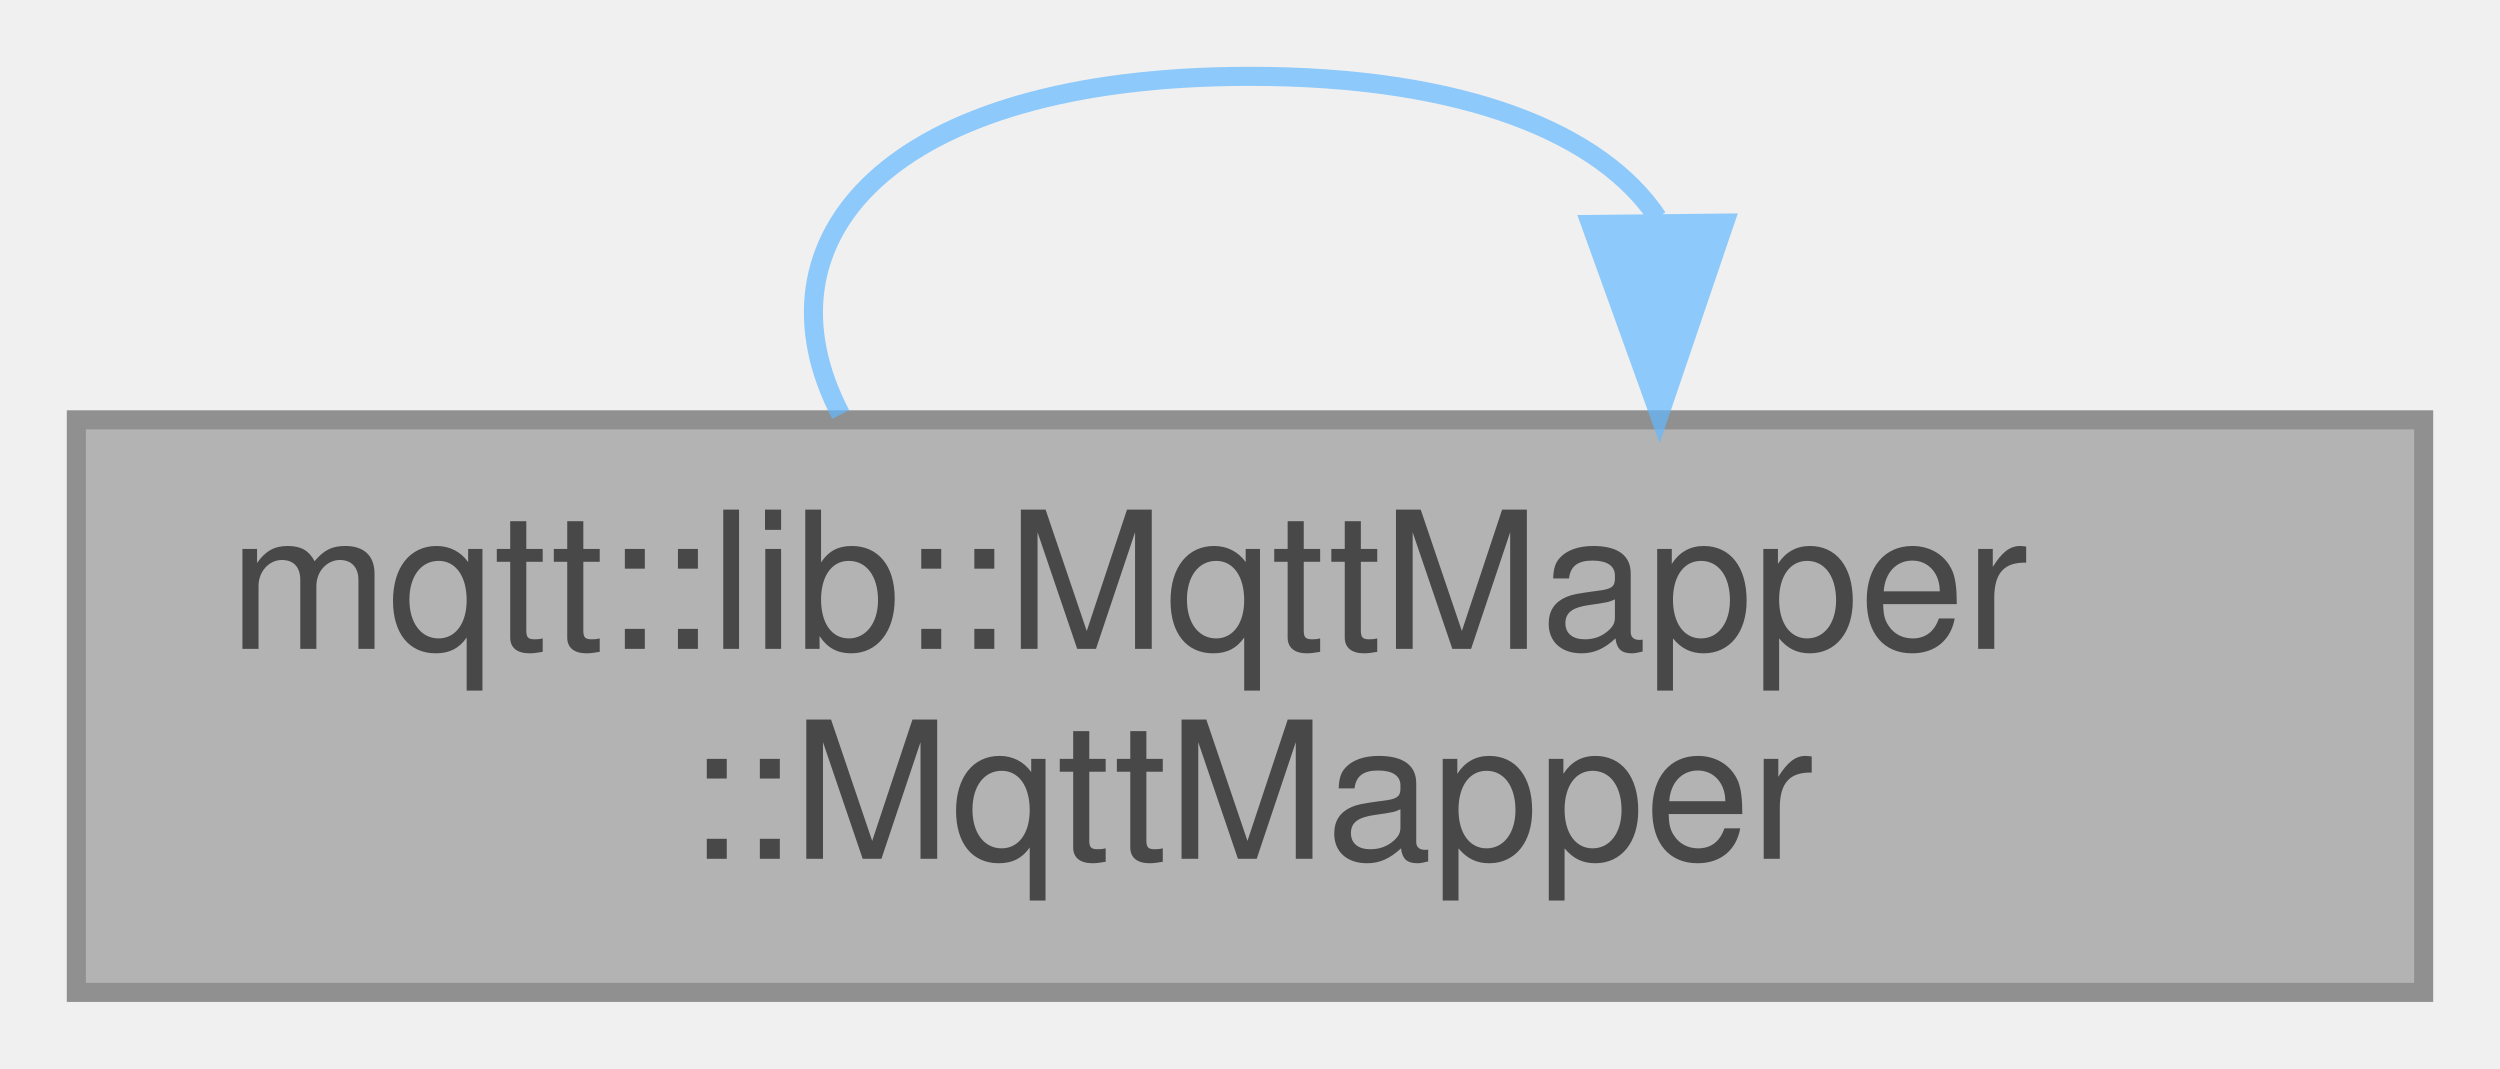
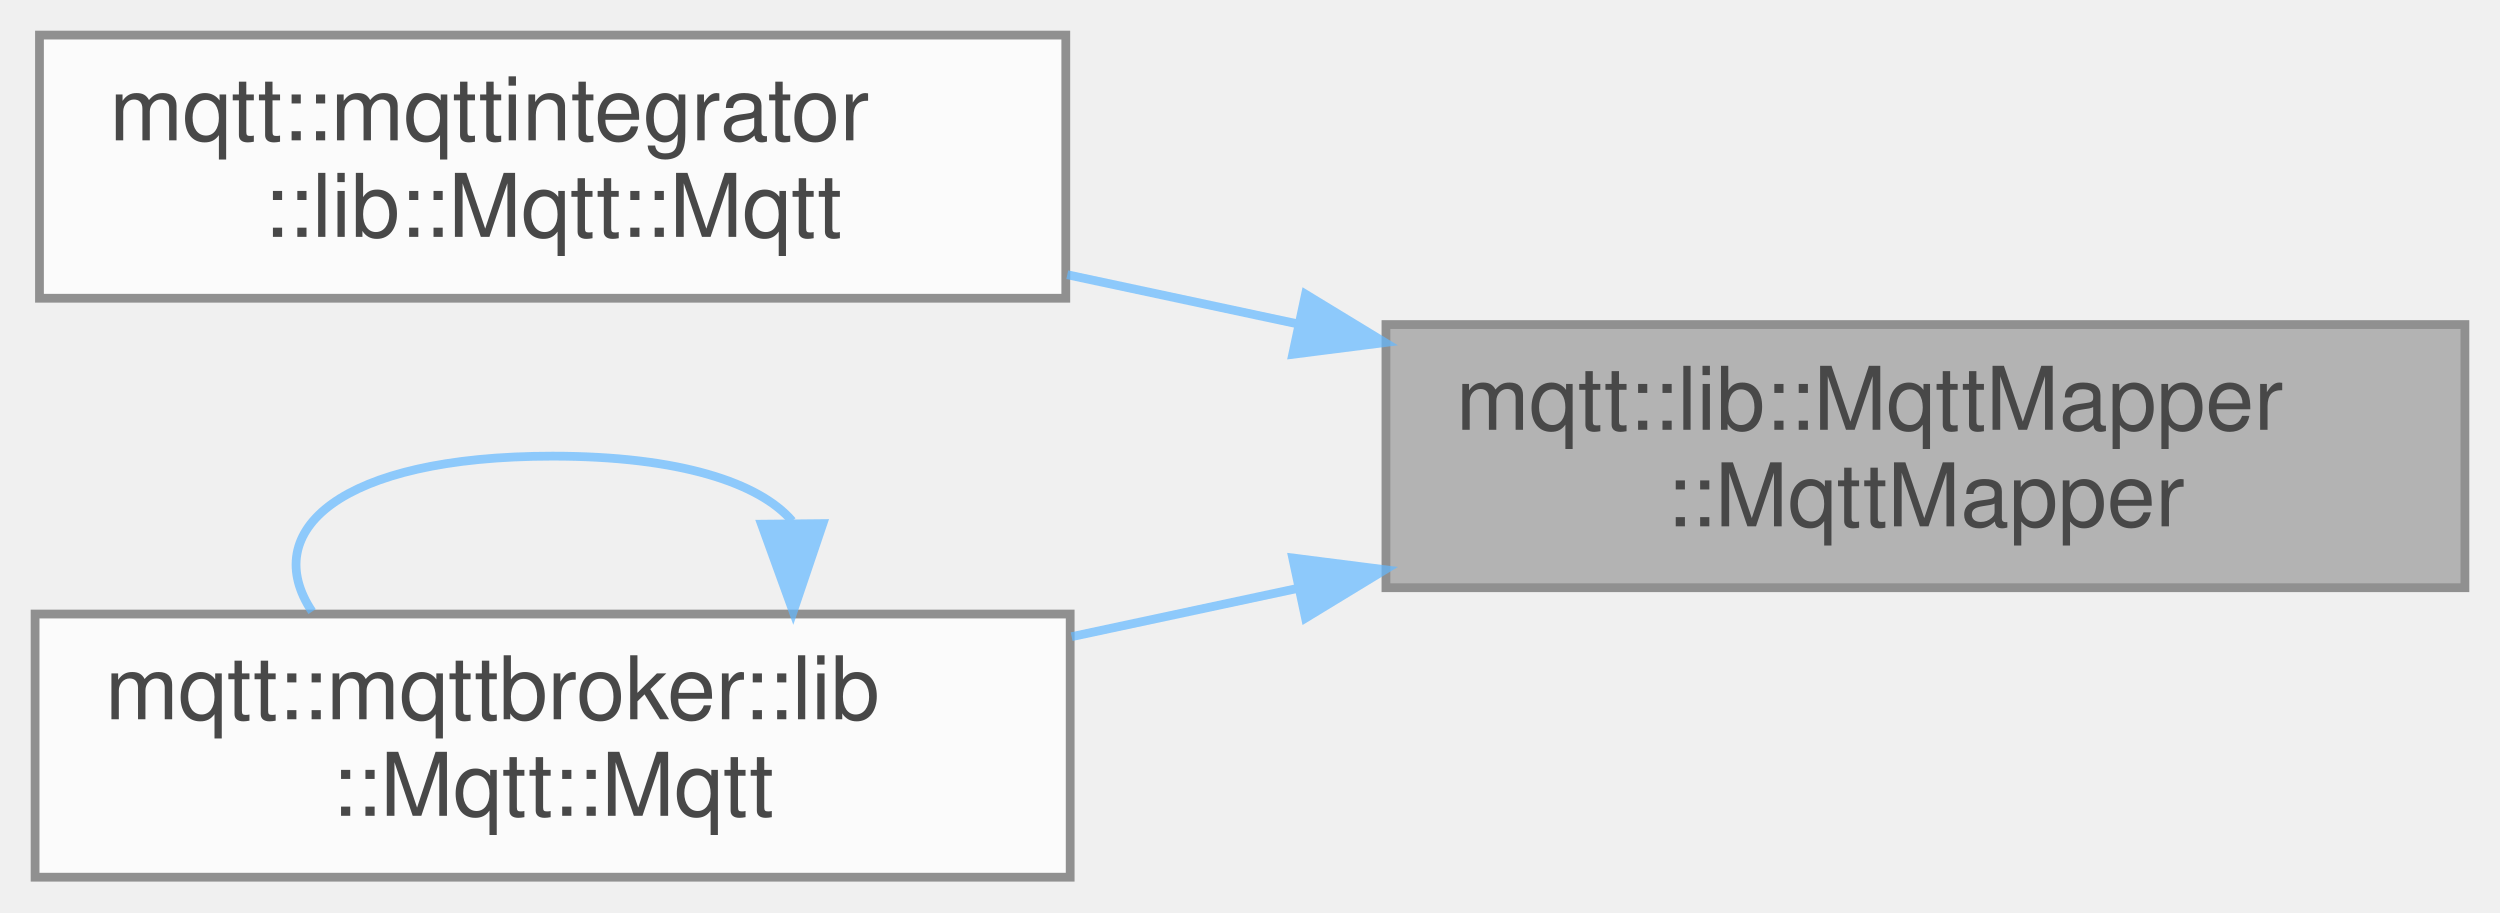
- <svg xmlns="http://www.w3.org/2000/svg" xmlns:xlink="http://www.w3.org/1999/xlink" width="131pt" height="56pt" viewBox="0.00 0.00 131.00 56.00">
+ <svg xmlns="http://www.w3.org/2000/svg" xmlns:xlink="http://www.w3.org/1999/xlink" width="285pt" height="104pt" viewBox="0.00 0.00 285.00 104.00">
  <svg id="main" version="1.1" xml:space="preserve">
    <style type="text/css">
.node, .edge {opacity: 0.7;}
.node.selected, .edge.selected {opacity: 1;}
.edge:hover path { stroke: red; }
.edge:hover polygon { stroke: red; fill: red; }
</style>
    <svg id="graph" class="graph">
-       <g id="graph0" class="graph" transform="scale(1 1) rotate(0) translate(4 52)">
+       <g id="graph0" class="graph" transform="scale(1 1) rotate(0) translate(4 100)">
        <g id="Node000001" class="node">
          <g id="a_Node000001">
            <a xlink:title=" ">
-               <polygon fill="#999999" stroke="#666666" points="123,-30 0,-30 0,0 123,0 123,-30" />
-               <text text-anchor="start" x="8" y="-18" font-family="Helvetica,sans-Serif" font-size="10.00">mqtt::lib::MqttMapper</text>
-               <text text-anchor="middle" x="61.5" y="-7" font-family="Helvetica,sans-Serif" font-size="10.00">::MqttMapper</text>
+               <polygon fill="#999999" stroke="#666666" points="277,-63 154,-63 154,-33 277,-33 277,-63" />
+               <text text-anchor="start" x="162" y="-51" font-family="Helvetica,sans-Serif" font-size="10.00">mqtt::lib::MqttMapper</text>
+               <text text-anchor="middle" x="215.5" y="-40" font-family="Helvetica,sans-Serif" font-size="10.00">::MqttMapper</text>
            </a>
          </g>
        </g>
-         <g id="edge1_Node000001_Node000001" class="edge">
-           <g id="a_edge1_Node000001_Node000001">
+         <g id="Node000002" class="node">
+           <g id="a_Node000002">
+             <a xlink:href="classmqtt_1_1mqttintegrator_1_1lib_1_1Mqtt.html#ad8c0b5a8b1ecd0e2eb8e54a2d186a5ae" target="_top" xlink:title=" ">
+               <polygon fill="white" stroke="#666666" points="117.5,-96 0.5,-96 0.5,-66 117.5,-66 117.5,-96" />
+               <text text-anchor="start" x="8.5" y="-84" font-family="Helvetica,sans-Serif" font-size="10.00">mqtt::mqttintegrator</text>
+               <text text-anchor="middle" x="59" y="-73" font-family="Helvetica,sans-Serif" font-size="10.00">::lib::Mqtt::Mqtt</text>
+             </a>
+           </g>
+         </g>
+         <g id="edge1_Node000001_Node000002" class="edge">
+           <g id="a_edge1_Node000001_Node000002">
            <a xlink:title=" ">
-               <path fill="none" stroke="#63b8ff" d="M82.85,-40.6C79.94,-44.97 72.82,-48 61.5,-48 42.44,-48 35.29,-39.41 40.05,-30.28" />
-               <polygon fill="#63b8ff" stroke="#63b8ff" points="86.36,-40.31 82.95,-30.28 79.36,-40.24 86.36,-40.31" />
+               <path fill="none" stroke="#63b8ff" d="M144,-63.06C135.19,-64.94 126.25,-66.85 117.67,-68.68" />
+               <polygon fill="#63b8ff" stroke="#63b8ff" points="144.83,-66.46 153.88,-60.95 143.37,-59.61 144.83,-66.46" />
+             </a>
+           </g>
+         </g>
+         <g id="Node000003" class="node">
+           <g id="a_Node000003">
+             <a xlink:href="classmqtt_1_1mqttbroker_1_1lib_1_1Mqtt.html#a183033437406ea7be6c978ab3153bad5" target="_top" xlink:title=" ">
+               <polygon fill="white" stroke="#666666" points="118,-30 0,-30 0,0 118,0 118,-30" />
+               <text text-anchor="start" x="8" y="-18" font-family="Helvetica,sans-Serif" font-size="10.00">mqtt::mqttbroker::lib</text>
+               <text text-anchor="middle" x="59" y="-7" font-family="Helvetica,sans-Serif" font-size="10.00">::Mqtt::Mqtt</text>
+             </a>
+           </g>
+         </g>
+         <g id="edge2_Node000001_Node000003" class="edge">
+           <g id="a_edge2_Node000001_Node000003">
+             <a xlink:title=" ">
+               <path fill="none" stroke="#63b8ff" d="M143.86,-32.91C135.27,-31.08 126.56,-29.22 118.17,-27.42" />
+               <polygon fill="#63b8ff" stroke="#63b8ff" points="143.37,-36.39 153.88,-35.05 144.83,-29.54 143.37,-36.39" />
+             </a>
+           </g>
+         </g>
+         <g id="edge3_Node000003_Node000003" class="edge">
+           <g id="a_edge3_Node000003_Node000003">
+             <a xlink:title=" ">
+               <path fill="none" stroke="#63b8ff" d="M86.31,-40.6C82.57,-44.97 73.47,-48 59,-48 34.62,-48 25.48,-39.41 31.58,-30.28" />
+               <polygon fill="#63b8ff" stroke="#63b8ff" points="89.81,-40.31 86.42,-30.28 82.81,-40.24 89.81,-40.31" />
            </a>
          </g>
        </g>
      </g>
    </svg>
  </svg>
  <style type="text/css">

[data-mouse-over-selected='false'] { opacity: 0.7; }
[data-mouse-over-selected='true']  { opacity: 1.0; }

</style>
</svg>
